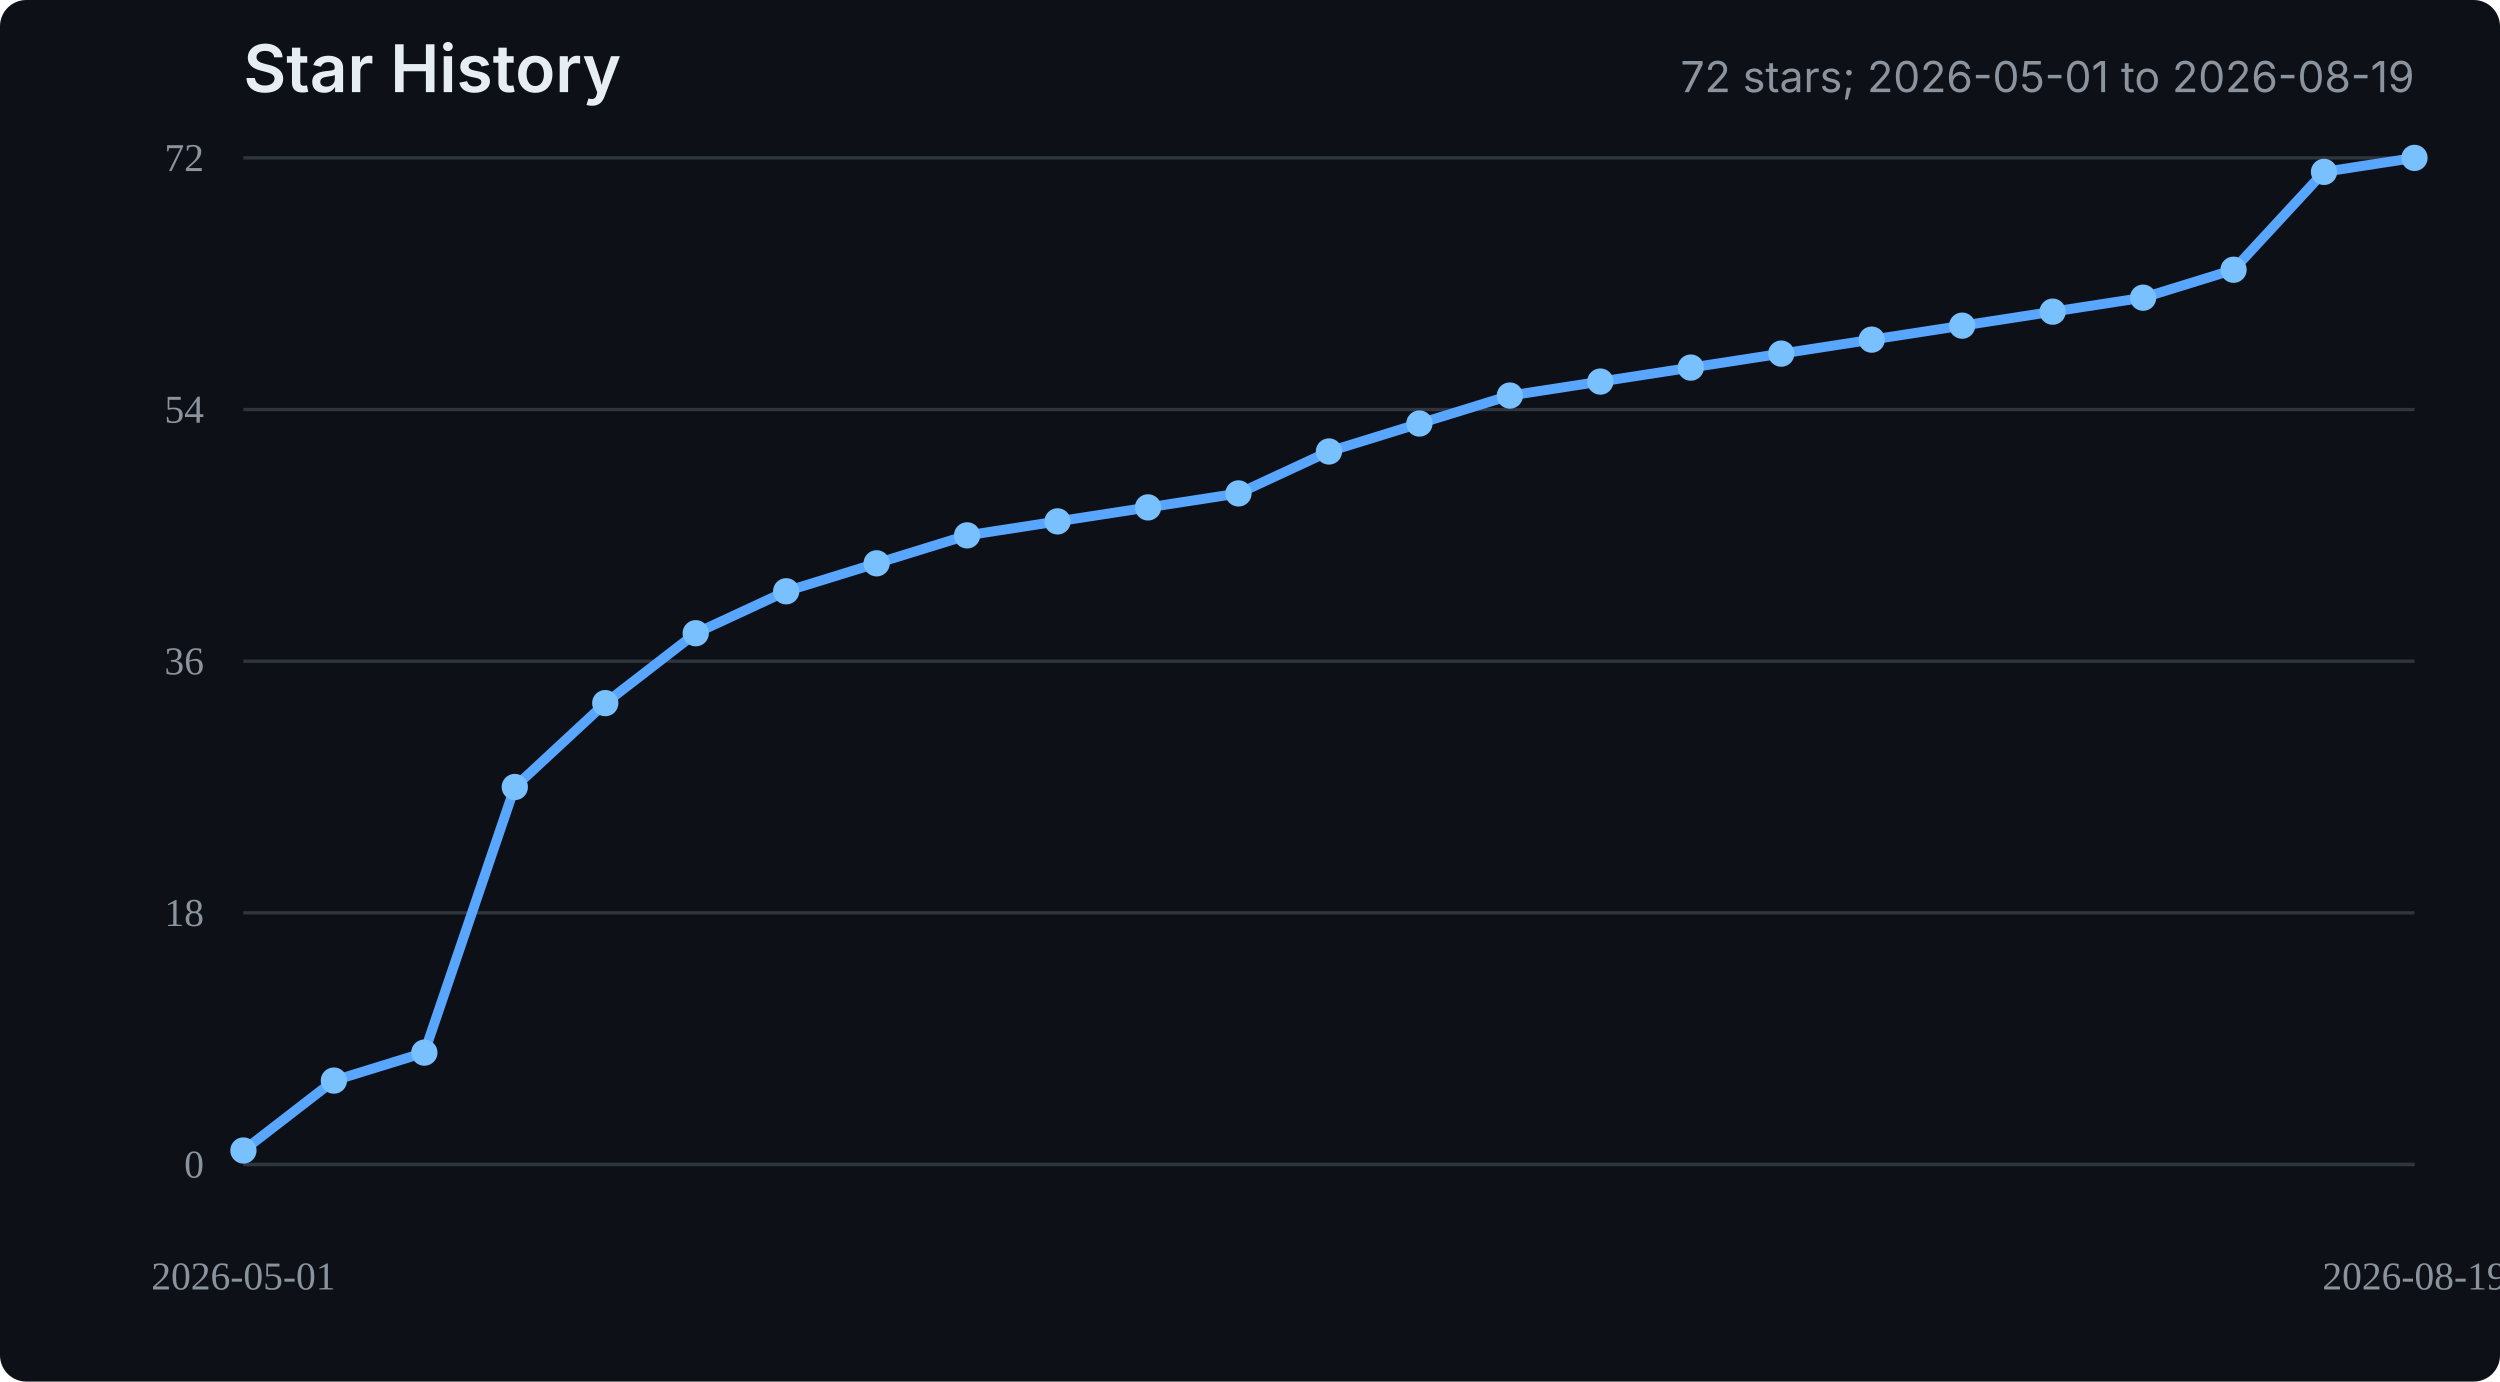
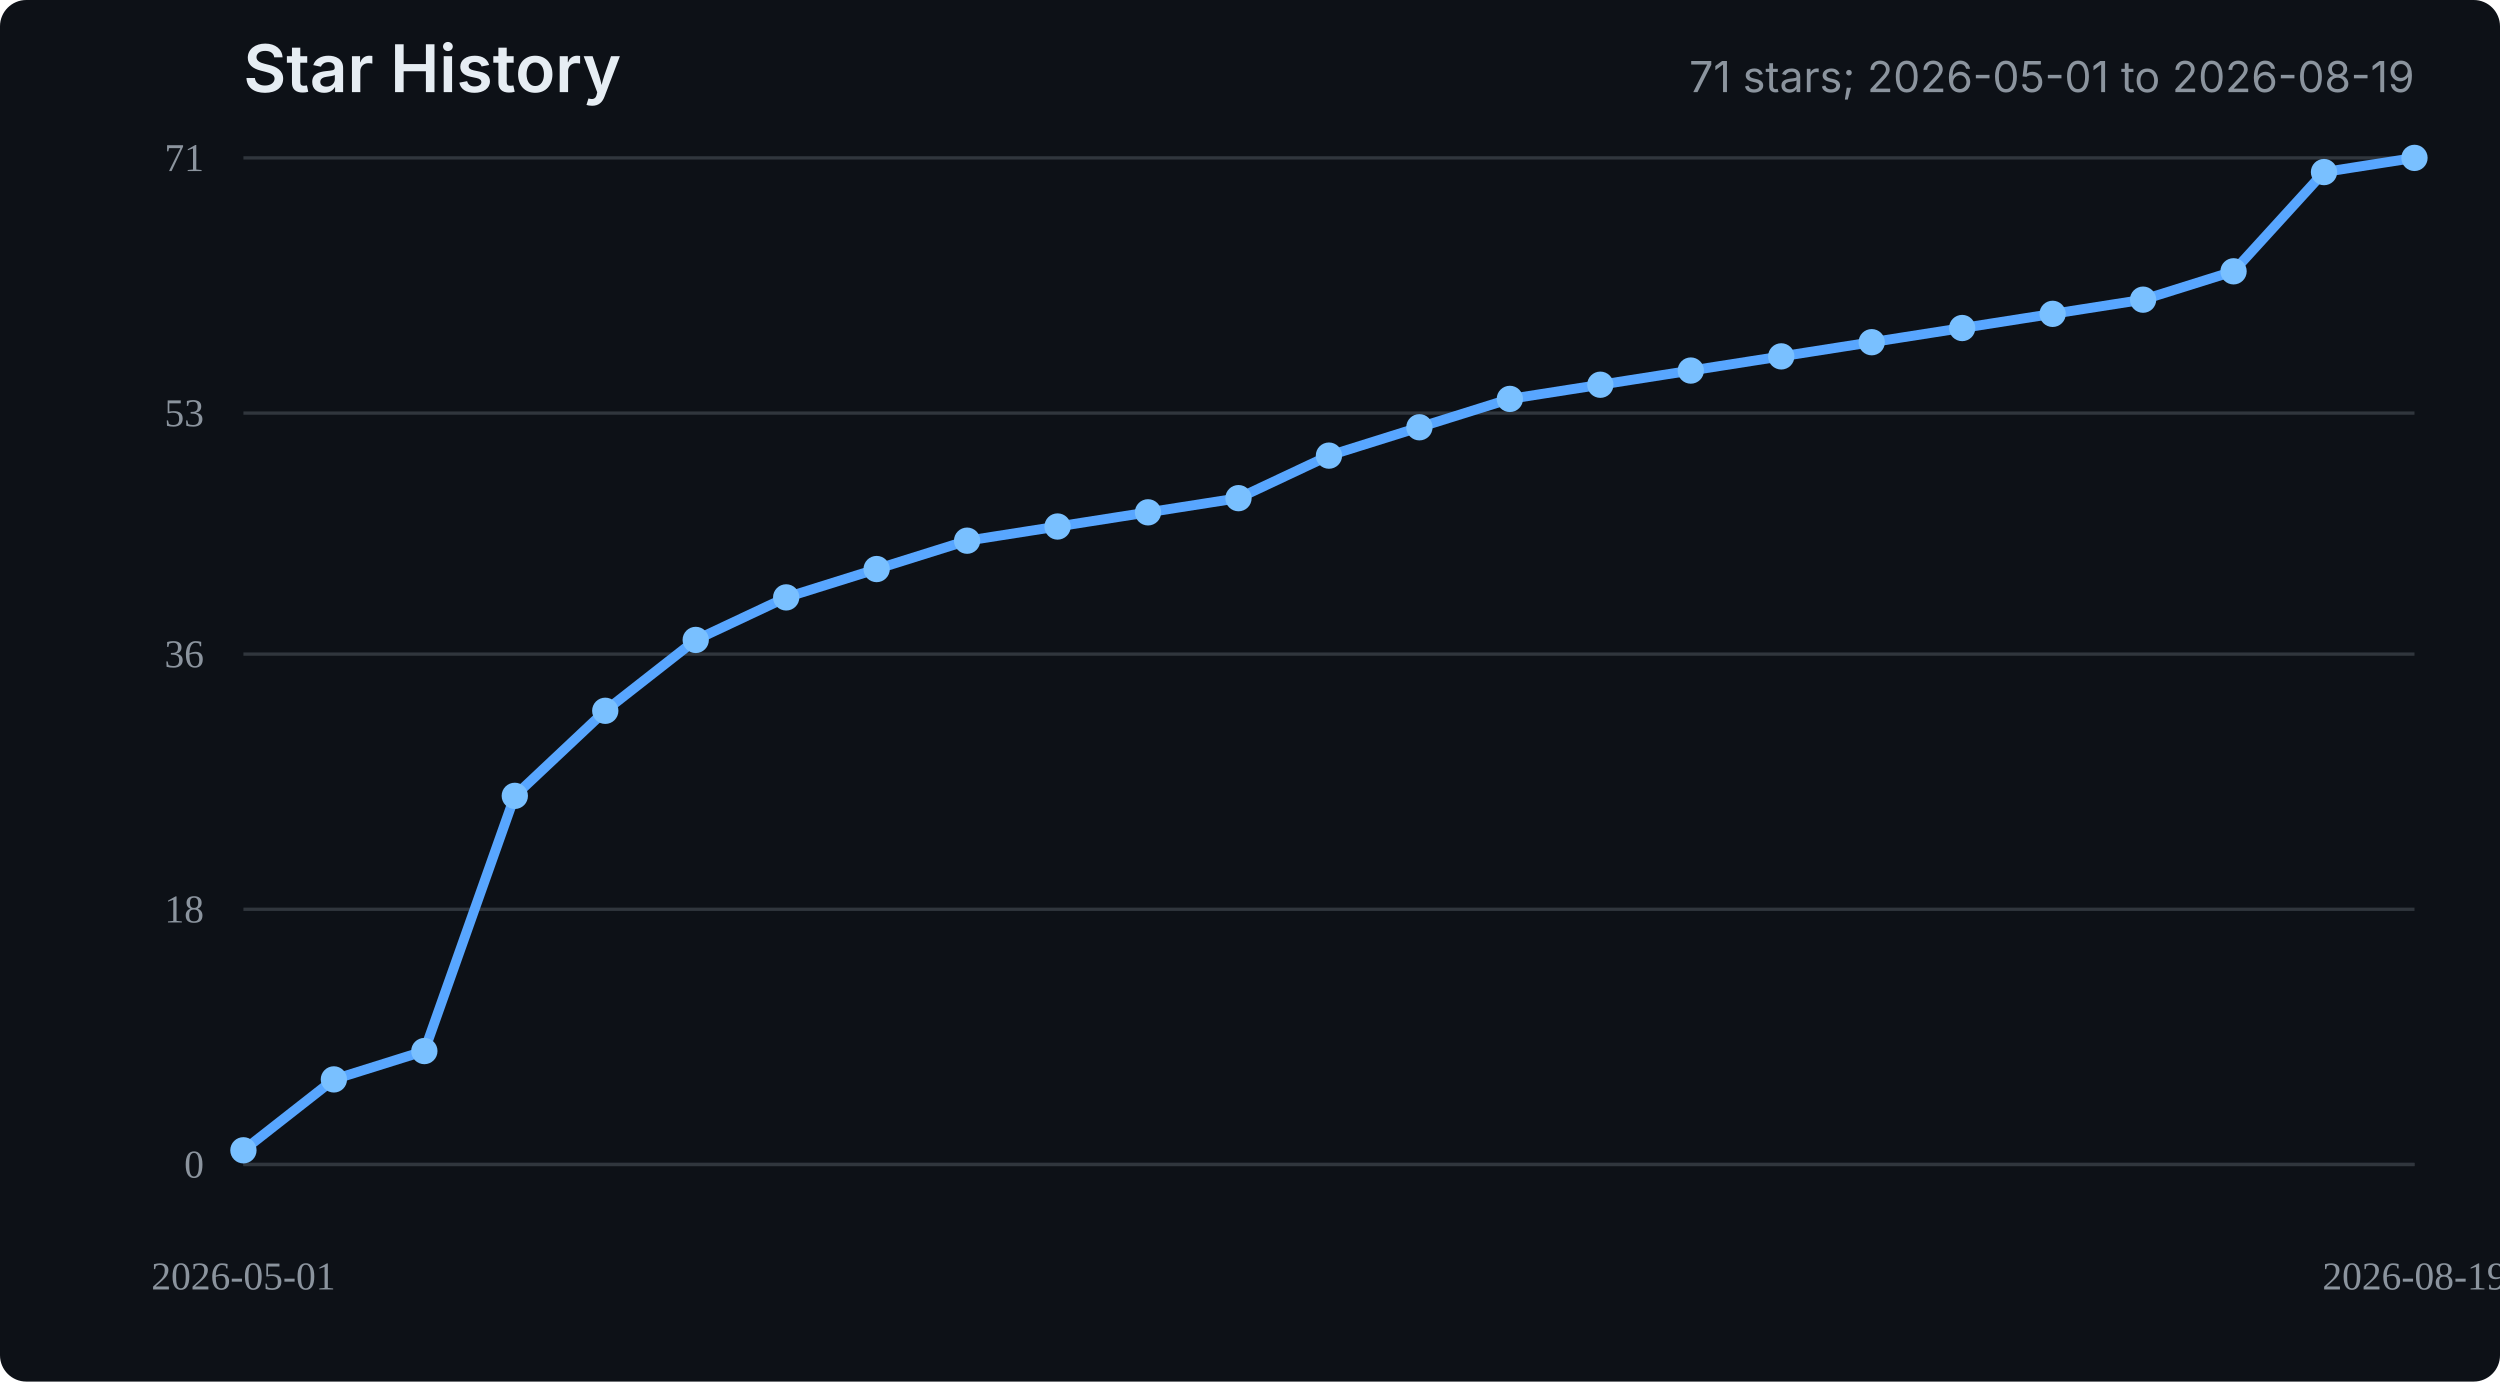
<svg xmlns="http://www.w3.org/2000/svg" width="760" height="420" viewBox="0 0 760 420" role="img" aria-labelledby="title desc">
  <rect width="100%" height="100%" fill="#0d1117" rx="8" />
  <text x="74" y="28" fill="#e6edf3" font-family="-apple-system,BlinkMacSystemFont,'Segoe UI',sans-serif" font-size="20" font-weight="600">Star History</text>
-   <text x="734" y="28" text-anchor="end" fill="#8b949e" font-family="-apple-system,BlinkMacSystemFont,'Segoe UI',sans-serif" font-size="13">72 stars; 2026-05-01 to 2026-08-19</text>
+   <text x="734" y="28" text-anchor="end" fill="#8b949e" font-family="-apple-system,BlinkMacSystemFont,'Segoe UI',sans-serif" font-size="13">71 stars; 2026-05-01 to 2026-08-19</text>
  <line x1="74" y1="354.00" x2="734" y2="354.00" stroke="#30363d" stroke-width="1" />
-   <line x1="74" y1="277.50" x2="734" y2="277.50" stroke="#30363d" stroke-width="1" />
-   <line x1="74" y1="201.00" x2="734" y2="201.00" stroke="#30363d" stroke-width="1" />
-   <line x1="74" y1="124.50" x2="734" y2="124.50" stroke="#30363d" stroke-width="1" />
+   <line x1="74" y1="276.42" x2="734" y2="276.42" stroke="#30363d" stroke-width="1" />
+   <line x1="74" y1="198.85" x2="734" y2="198.85" stroke="#30363d" stroke-width="1" />
+   <line x1="74" y1="125.58" x2="734" y2="125.58" stroke="#30363d" stroke-width="1" />
  <line x1="74" y1="48.00" x2="734" y2="48.00" stroke="#30363d" stroke-width="1" />
  <text x="62" y="358.00" text-anchor="end" fill="#8b949e" font-size="12">0</text>
-   <text x="62" y="281.50" text-anchor="end" fill="#8b949e" font-size="12">18</text>
-   <text x="62" y="205.00" text-anchor="end" fill="#8b949e" font-size="12">36</text>
-   <text x="62" y="128.50" text-anchor="end" fill="#8b949e" font-size="12">54</text>
-   <text x="62" y="52.00" text-anchor="end" fill="#8b949e" font-size="12">72</text>
+   <text x="62" y="280.42" text-anchor="end" fill="#8b949e" font-size="12">18</text>
+   <text x="62" y="202.85" text-anchor="end" fill="#8b949e" font-size="12">36</text>
+   <text x="62" y="129.58" text-anchor="end" fill="#8b949e" font-size="12">53</text>
+   <text x="62" y="52.00" text-anchor="end" fill="#8b949e" font-size="12">71</text>
  <line x1="74" y1="354" x2="734" y2="354" stroke="#30363d" stroke-width="1" />
-   <polyline points="74.00,349.75 101.50,328.50 129.00,320.00 156.50,239.25 184.00,213.75 211.50,192.50 239.00,179.75 266.50,171.25 294.00,162.75 321.50,158.50 349.00,154.25 376.50,150.00 404.00,137.25 431.50,128.75 459.00,120.25 486.50,116.00 514.00,111.75 541.50,107.50 569.00,103.25 596.50,99.00 624.00,94.75 651.50,90.50 679.00,82.00 706.50,52.25 734.00,48.00" fill="none" stroke="#58a6ff" stroke-width="3" stroke-linecap="round" stroke-linejoin="round" />
-   <circle cx="74.00" cy="349.75" r="4" fill="#79c0ff" />
-   <circle cx="101.50" cy="328.50" r="4" fill="#79c0ff" />
-   <circle cx="129.00" cy="320.00" r="4" fill="#79c0ff" />
-   <circle cx="156.50" cy="239.25" r="4" fill="#79c0ff" />
-   <circle cx="184.00" cy="213.75" r="4" fill="#79c0ff" />
-   <circle cx="211.50" cy="192.50" r="4" fill="#79c0ff" />
-   <circle cx="239.00" cy="179.75" r="4" fill="#79c0ff" />
-   <circle cx="266.50" cy="171.25" r="4" fill="#79c0ff" />
-   <circle cx="294.00" cy="162.75" r="4" fill="#79c0ff" />
-   <circle cx="321.50" cy="158.50" r="4" fill="#79c0ff" />
-   <circle cx="349.00" cy="154.25" r="4" fill="#79c0ff" />
-   <circle cx="376.50" cy="150.00" r="4" fill="#79c0ff" />
-   <circle cx="404.00" cy="137.25" r="4" fill="#79c0ff" />
-   <circle cx="431.50" cy="128.75" r="4" fill="#79c0ff" />
-   <circle cx="459.00" cy="120.25" r="4" fill="#79c0ff" />
-   <circle cx="486.50" cy="116.00" r="4" fill="#79c0ff" />
-   <circle cx="514.00" cy="111.75" r="4" fill="#79c0ff" />
-   <circle cx="541.50" cy="107.50" r="4" fill="#79c0ff" />
-   <circle cx="569.00" cy="103.25" r="4" fill="#79c0ff" />
-   <circle cx="596.50" cy="99.00" r="4" fill="#79c0ff" />
-   <circle cx="624.00" cy="94.75" r="4" fill="#79c0ff" />
-   <circle cx="651.50" cy="90.50" r="4" fill="#79c0ff" />
-   <circle cx="679.00" cy="82.00" r="4" fill="#79c0ff" />
-   <circle cx="706.50" cy="52.25" r="4" fill="#79c0ff" />
+   <polyline points="74.00,349.69 101.50,328.14 129.00,319.52 156.50,241.94 184.00,216.08 211.50,194.54 239.00,181.61 266.50,172.99 294.00,164.37 321.50,160.06 349.00,155.75 376.50,151.44 404.00,138.51 431.50,129.89 459.00,121.27 486.50,116.96 514.00,112.65 541.50,108.34 569.00,104.03 596.50,99.72 624.00,95.41 651.50,91.10 679.00,82.48 706.50,52.31 734.00,48.00" fill="none" stroke="#58a6ff" stroke-width="3" stroke-linecap="round" stroke-linejoin="round" />
+   <circle cx="74.00" cy="349.69" r="4" fill="#79c0ff" />
+   <circle cx="101.50" cy="328.14" r="4" fill="#79c0ff" />
+   <circle cx="129.00" cy="319.52" r="4" fill="#79c0ff" />
+   <circle cx="156.50" cy="241.94" r="4" fill="#79c0ff" />
+   <circle cx="184.00" cy="216.08" r="4" fill="#79c0ff" />
+   <circle cx="211.50" cy="194.54" r="4" fill="#79c0ff" />
+   <circle cx="239.00" cy="181.61" r="4" fill="#79c0ff" />
+   <circle cx="266.50" cy="172.99" r="4" fill="#79c0ff" />
+   <circle cx="294.00" cy="164.37" r="4" fill="#79c0ff" />
+   <circle cx="321.50" cy="160.06" r="4" fill="#79c0ff" />
+   <circle cx="349.00" cy="155.75" r="4" fill="#79c0ff" />
+   <circle cx="376.50" cy="151.44" r="4" fill="#79c0ff" />
+   <circle cx="404.00" cy="138.51" r="4" fill="#79c0ff" />
+   <circle cx="431.50" cy="129.89" r="4" fill="#79c0ff" />
+   <circle cx="459.00" cy="121.27" r="4" fill="#79c0ff" />
+   <circle cx="486.50" cy="116.96" r="4" fill="#79c0ff" />
+   <circle cx="514.00" cy="112.65" r="4" fill="#79c0ff" />
+   <circle cx="541.50" cy="108.34" r="4" fill="#79c0ff" />
+   <circle cx="569.00" cy="104.03" r="4" fill="#79c0ff" />
+   <circle cx="596.50" cy="99.72" r="4" fill="#79c0ff" />
+   <circle cx="624.00" cy="95.41" r="4" fill="#79c0ff" />
+   <circle cx="651.50" cy="91.10" r="4" fill="#79c0ff" />
+   <circle cx="679.00" cy="82.48" r="4" fill="#79c0ff" />
+   <circle cx="706.50" cy="52.31" r="4" fill="#79c0ff" />
  <circle cx="734.00" cy="48.00" r="4" fill="#79c0ff" />
  <text x="74.00" y="392" text-anchor="middle" fill="#8b949e" font-size="12">2026-05-01</text>
  <text x="734.00" y="392" text-anchor="middle" fill="#8b949e" font-size="12">2026-08-19</text>
</svg>
